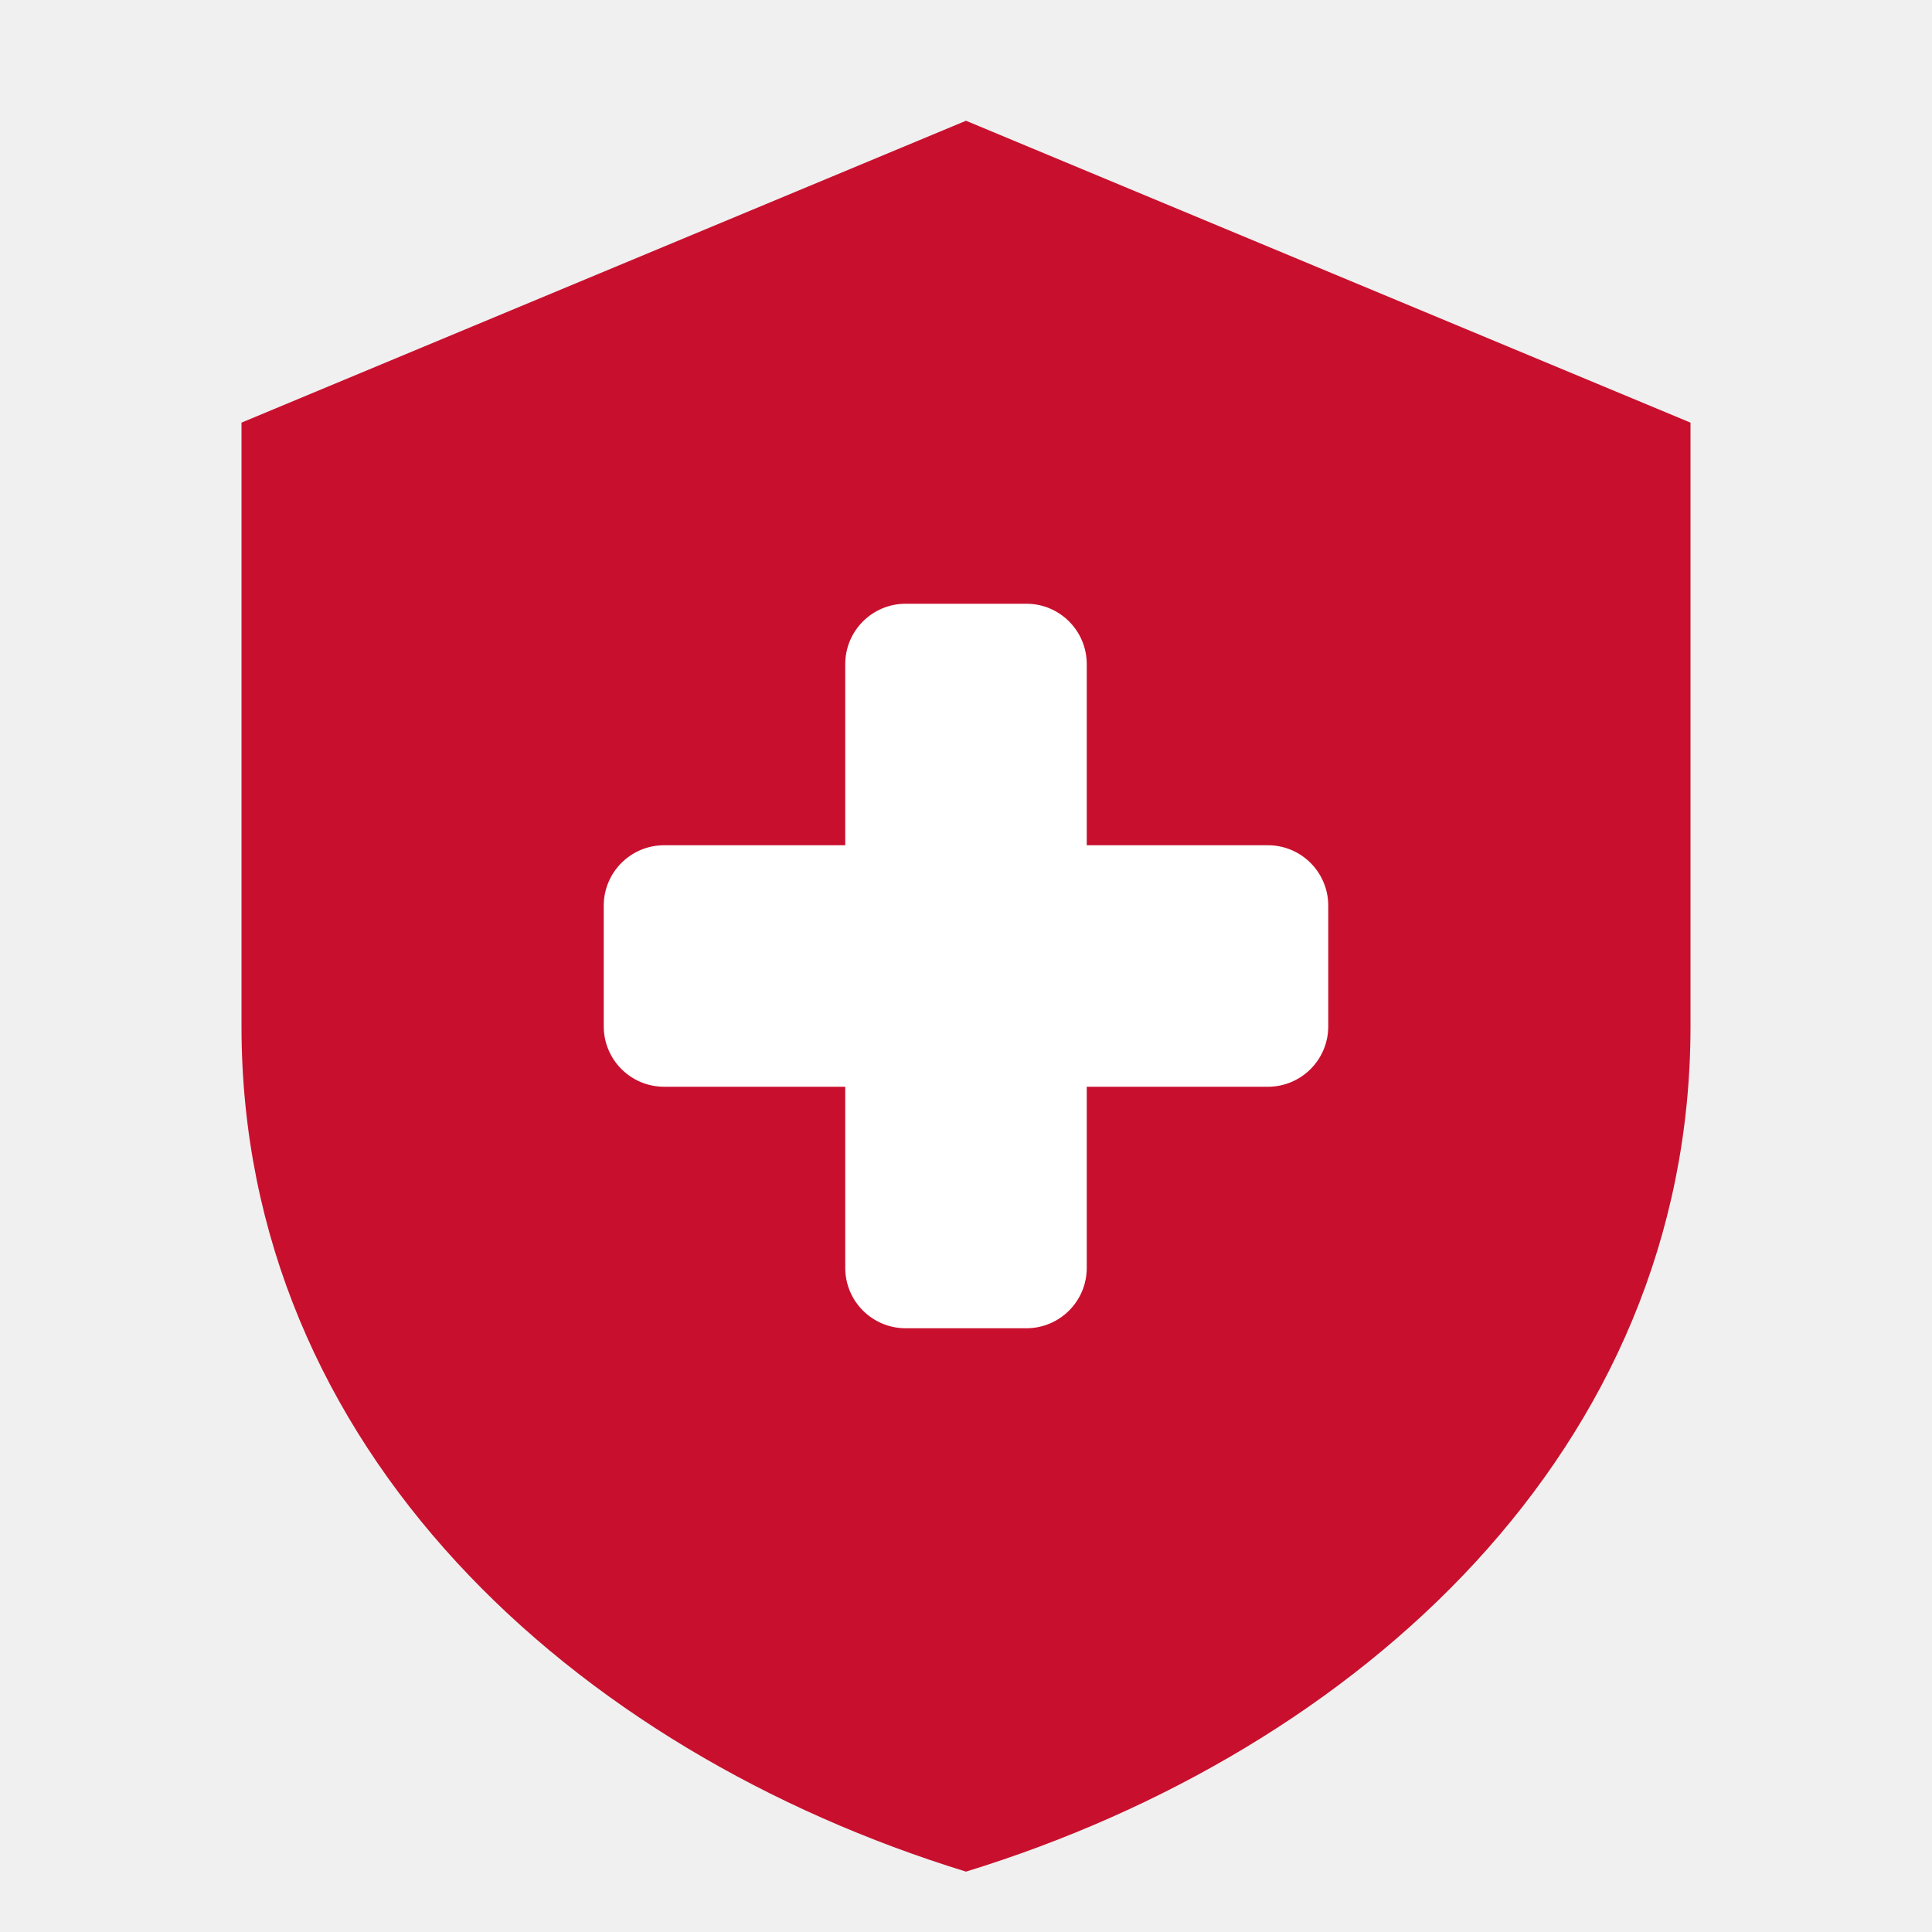
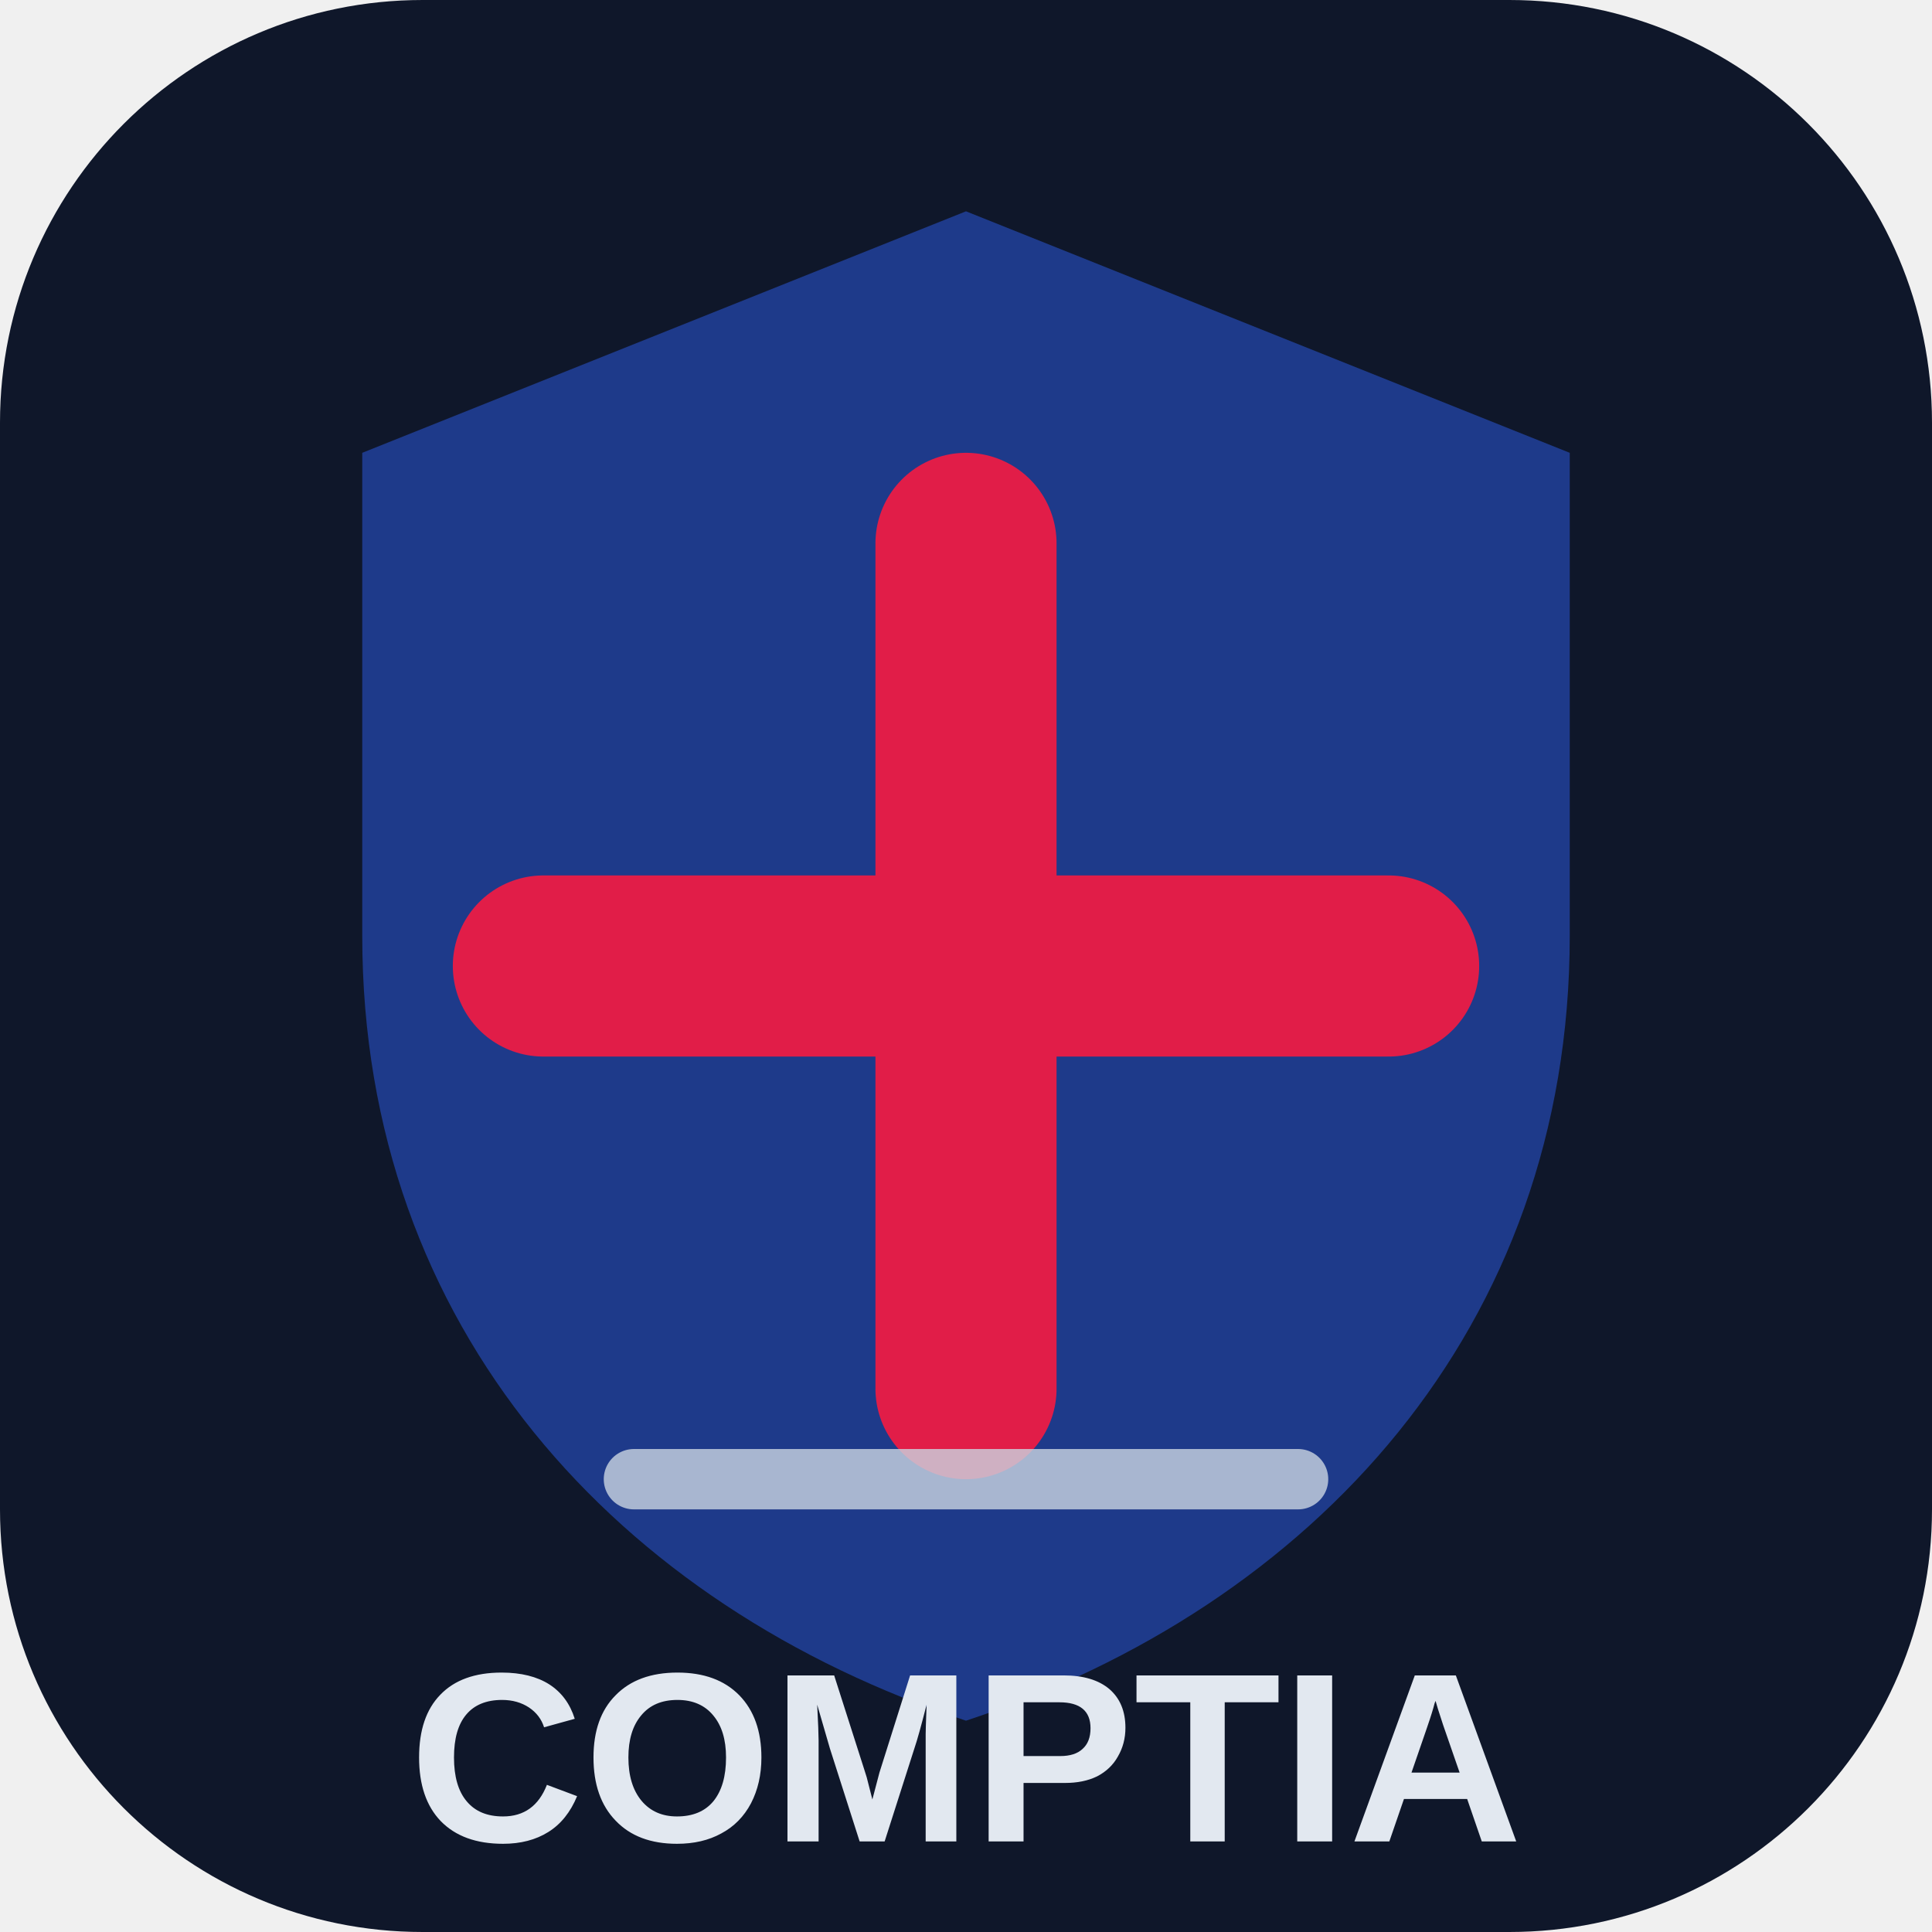
<svg xmlns="http://www.w3.org/2000/svg" viewBox="0 0 64 64" fill="none">
-   <path d="M32 4 L56 14 L56 34 C56 48 45 58 32 62 C19 58 8 48 8 34 L8 14 Z" fill="#c8102e" />
-   <rect x="28" y="20" width="8" height="24" rx="2" fill="white" />
-   <rect x="20" y="28" width="24" height="8" rx="2" fill="white" />
+   <rect width="64" height="64" rx="14" fill="#0F172A" />
+   <path d="M32 7L52 15V31C52 44 43.5 53.2 32 57C20.5 53.2 12 44 12 31V15L32 7Z" fill="#1E3A8A" />
+   <path d="M32 18V46" stroke="#E11D48" stroke-width="6" stroke-linecap="round" />
+   <path d="M18 32H46" stroke="#E11D48" stroke-width="6" stroke-linecap="round" />
+   <path d="M21 49H43" stroke="#CBD5E1" stroke-width="2" stroke-linecap="round" opacity="0.8" />
+   <text x="32" y="61" text-anchor="middle" font-family="Arial, Helvetica, sans-serif" font-size="8" font-weight="700" fill="#E2E8F0">
+     COMPTIA
+   </text>
</svg>
